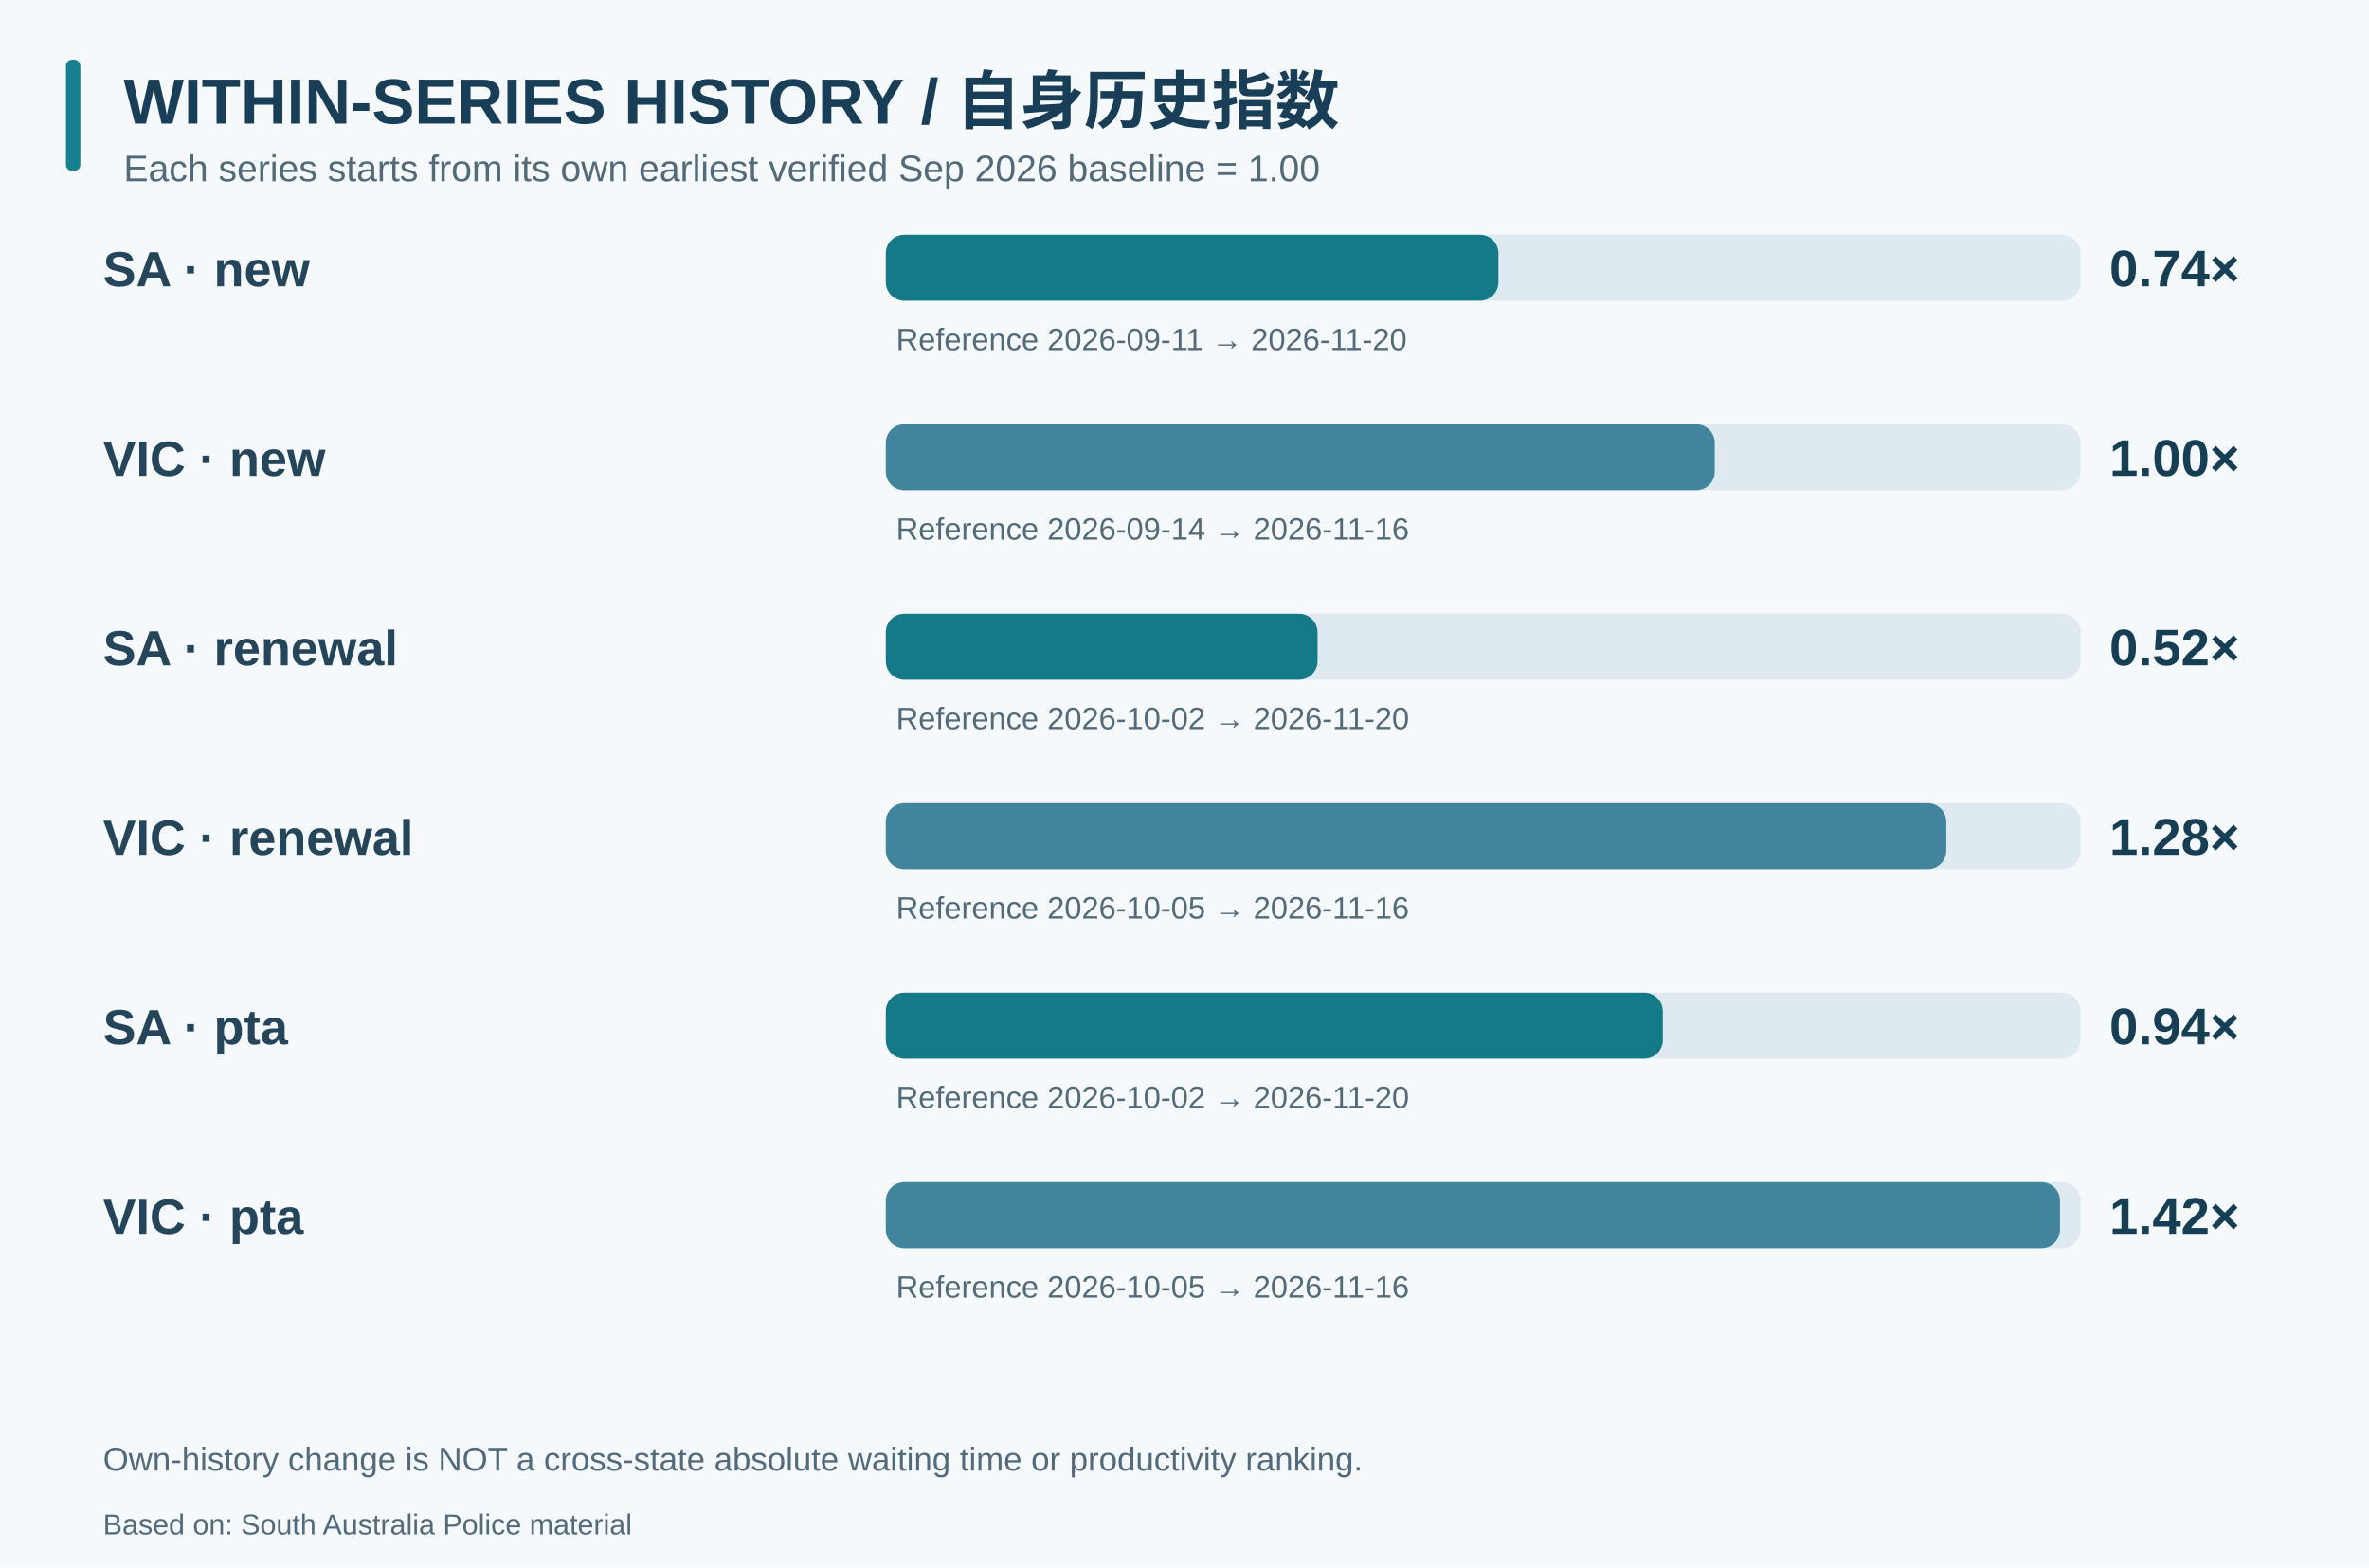
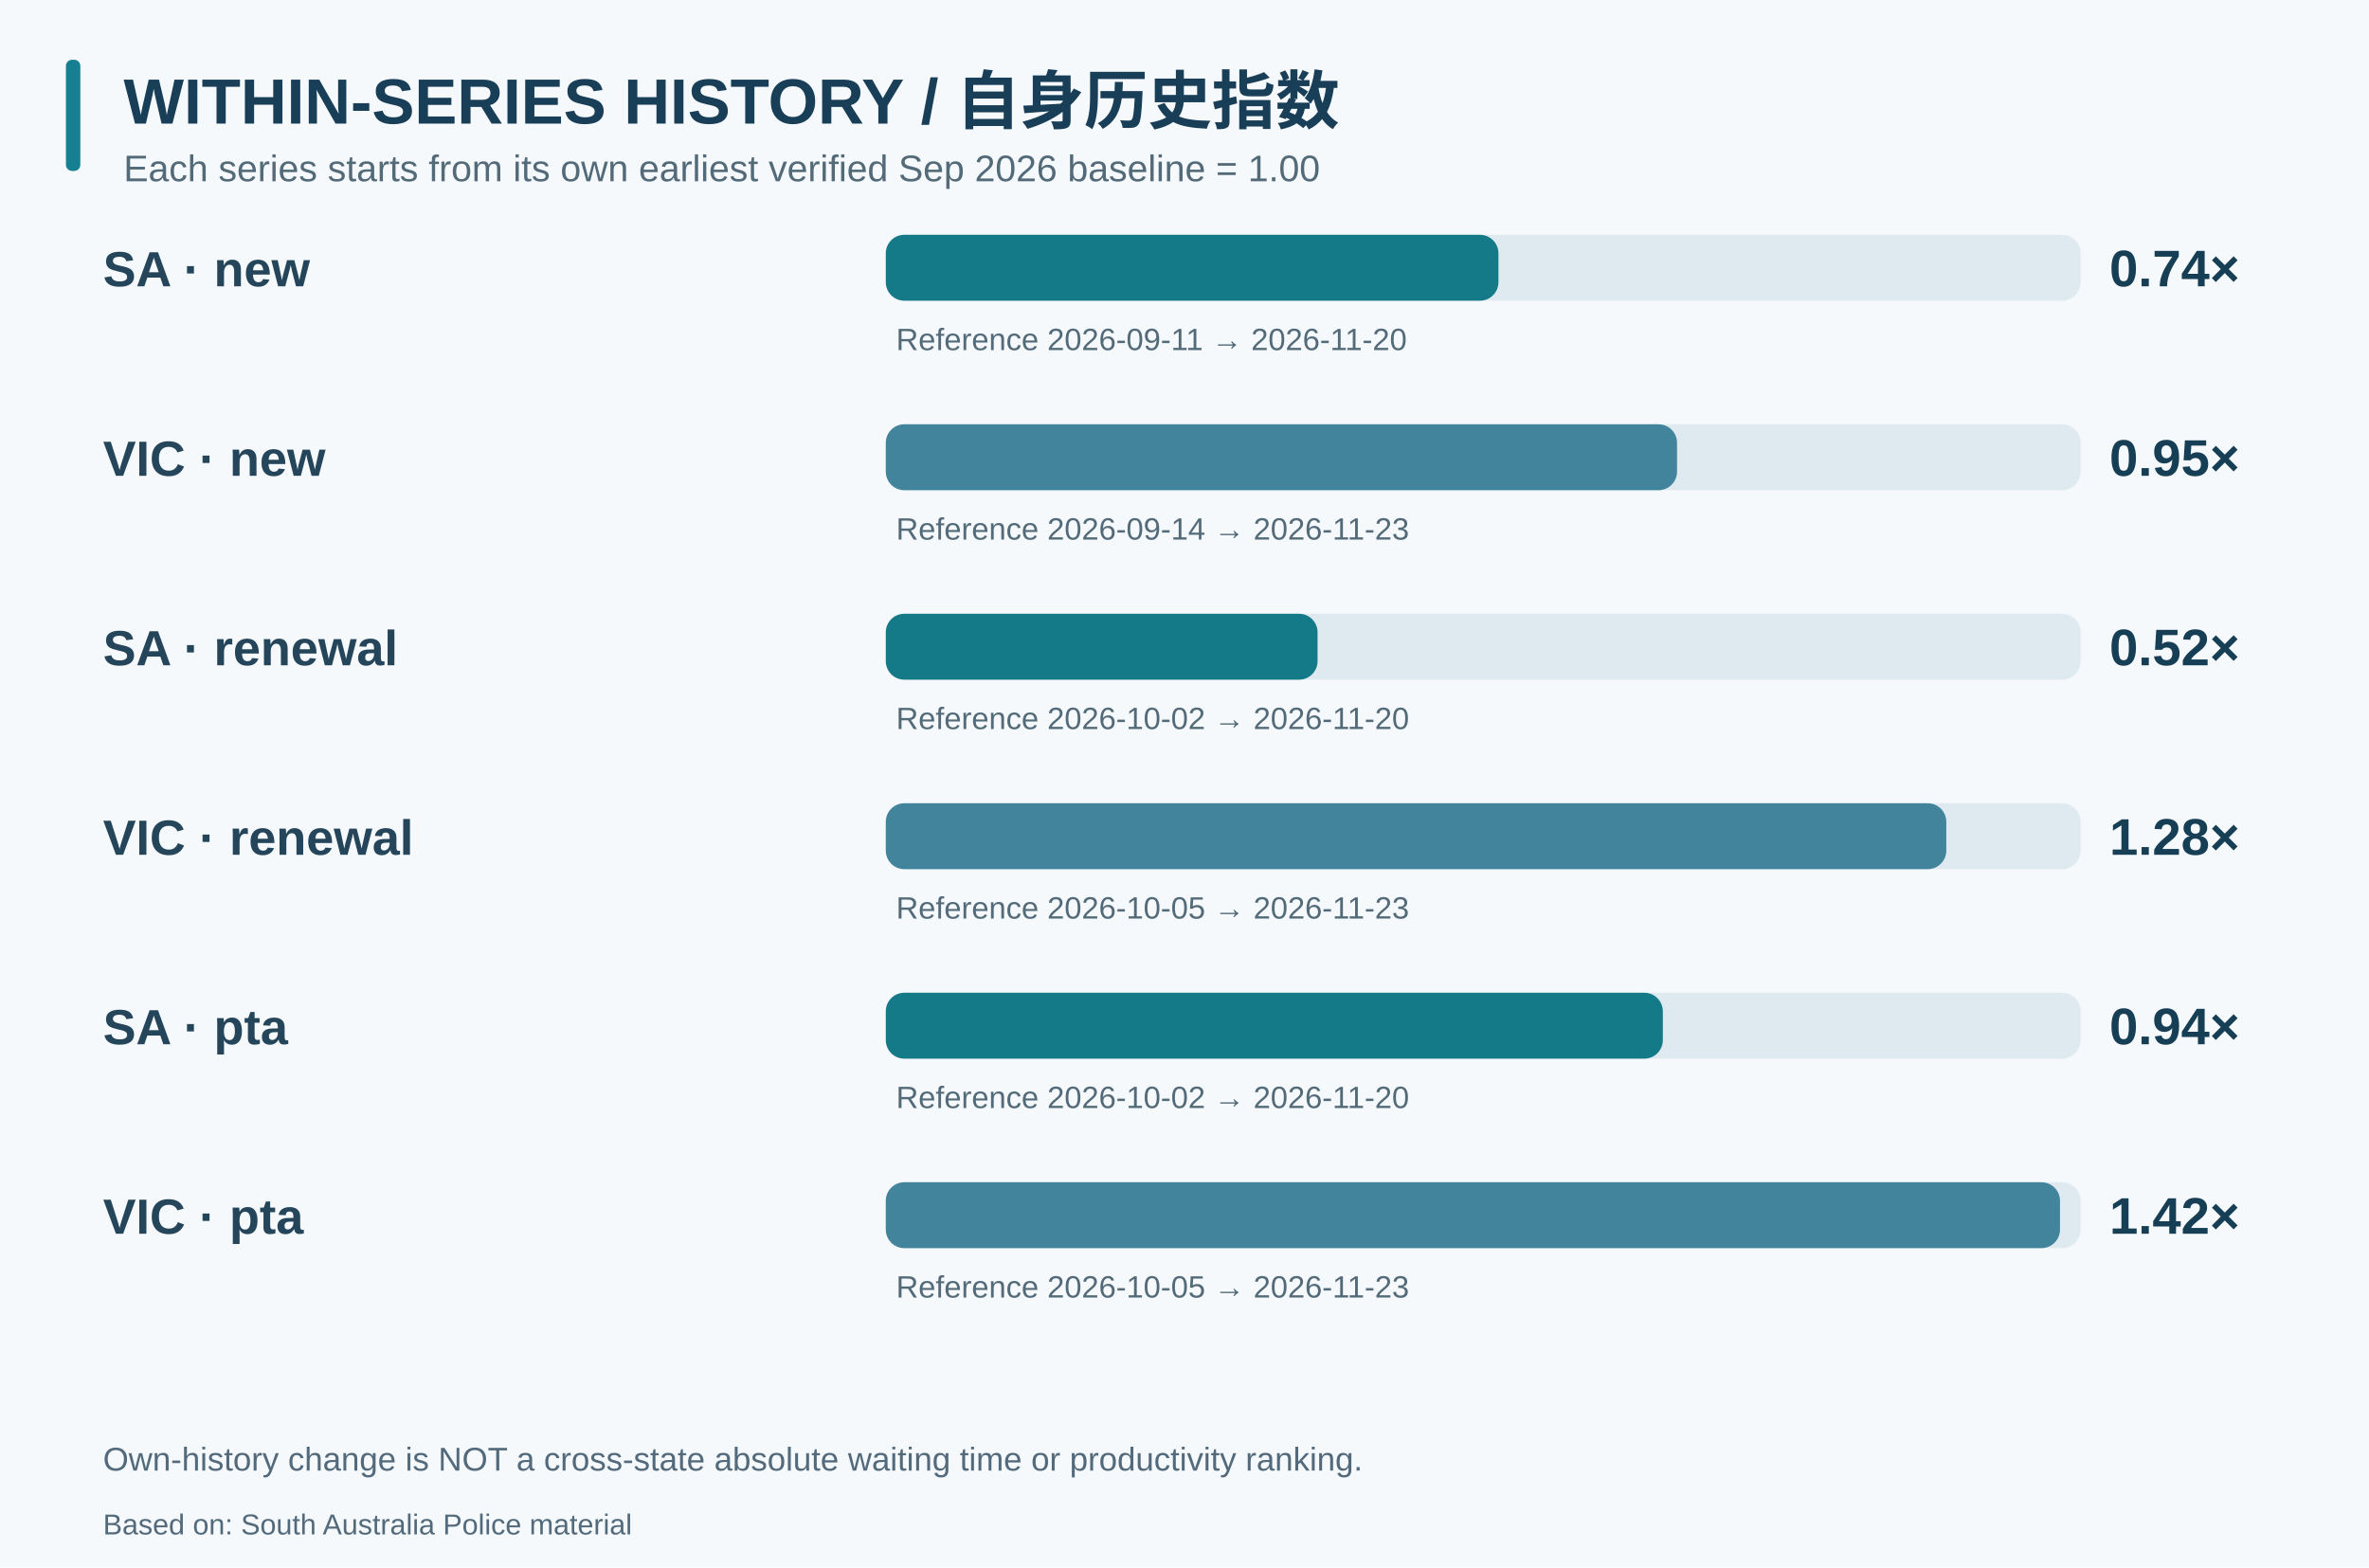
<svg xmlns="http://www.w3.org/2000/svg" width="1150" height="761" viewBox="0 0 1150 761" role="img" aria-label="WITHIN-SERIES HISTORY / 自身历史指数">
  <rect width="1150" height="761" fill="#f6f9fb" />
  <rect x="32" y="29" width="7" height="54" rx="3" fill="#168092" />
  <text x="60" y="60" font-size="31" font-weight="700" font-family="Arial,sans-serif" fill="#193e57">WITHIN-SERIES HISTORY / 自身历史指数</text>
  <text x="60" y="88" font-size="18" font-family="Arial,sans-serif" fill="#536a79">Each series starts from its own earliest verified Sep 2026 baseline = 1.00</text>
  <text x="50" y="139" font-family="Arial,sans-serif" font-size="24" font-weight="700" fill="#24455a">SA · new</text>
  <rect x="430" y="114" width="580" height="32" rx="9" fill="#dfeaf0" />
  <rect x="430" y="114" width="297.4" height="32" rx="9" fill="#147a88" />
  <text x="1024" y="139" font-family="Arial,sans-serif" font-size="25" font-weight="700" fill="#163e55">0.74×</text>
  <text x="435" y="170" font-family="Arial,sans-serif" font-size="15" fill="#536a79">Reference 2026-09-11 → 2026-11-20</text>
  <text x="50" y="231" font-family="Arial,sans-serif" font-size="24" font-weight="700" fill="#24455a">VIC · new</text>
  <rect x="430" y="206" width="580" height="32" rx="9" fill="#dfeaf0" />
-   <rect x="430" y="206" width="402.4" height="32" rx="9" fill="#42849c" />
-   <text x="1024" y="231" font-family="Arial,sans-serif" font-size="25" font-weight="700" fill="#163e55">1.00×</text>
-   <text x="435" y="262" font-family="Arial,sans-serif" font-size="15" fill="#536a79">Reference 2026-09-14 → 2026-11-16</text>
+   <rect x="430" y="206" width="384.1" height="32" rx="9" fill="#42849c" />
+   <text x="1024" y="231" font-family="Arial,sans-serif" font-size="25" font-weight="700" fill="#163e55">0.95×</text>
+   <text x="435" y="262" font-family="Arial,sans-serif" font-size="15" fill="#536a79">Reference 2026-09-14 → 2026-11-23</text>
  <text x="50" y="323" font-family="Arial,sans-serif" font-size="24" font-weight="700" fill="#24455a">SA · renewal</text>
  <rect x="430" y="298" width="580" height="32" rx="9" fill="#dfeaf0" />
  <rect x="430" y="298" width="209.6" height="32" rx="9" fill="#147a88" />
  <text x="1024" y="323" font-family="Arial,sans-serif" font-size="25" font-weight="700" fill="#163e55">0.52×</text>
  <text x="435" y="354" font-family="Arial,sans-serif" font-size="15" fill="#536a79">Reference 2026-10-02 → 2026-11-20</text>
  <text x="50" y="415" font-family="Arial,sans-serif" font-size="24" font-weight="700" fill="#24455a">VIC · renewal</text>
  <rect x="430" y="390" width="580" height="32" rx="9" fill="#dfeaf0" />
  <rect x="430" y="390" width="514.8" height="32" rx="9" fill="#42849c" />
  <text x="1024" y="415" font-family="Arial,sans-serif" font-size="25" font-weight="700" fill="#163e55">1.28×</text>
-   <text x="435" y="446" font-family="Arial,sans-serif" font-size="15" fill="#536a79">Reference 2026-10-05 → 2026-11-16</text>
+   <text x="435" y="446" font-family="Arial,sans-serif" font-size="15" fill="#536a79">Reference 2026-10-05 → 2026-11-23</text>
  <text x="50" y="507" font-family="Arial,sans-serif" font-size="24" font-weight="700" fill="#24455a">SA · pta</text>
  <rect x="430" y="482" width="580" height="32" rx="9" fill="#dfeaf0" />
  <rect x="430" y="482" width="377.2" height="32" rx="9" fill="#147a88" />
  <text x="1024" y="507" font-family="Arial,sans-serif" font-size="25" font-weight="700" fill="#163e55">0.94×</text>
  <text x="435" y="538" font-family="Arial,sans-serif" font-size="15" fill="#536a79">Reference 2026-10-02 → 2026-11-20</text>
  <text x="50" y="599" font-family="Arial,sans-serif" font-size="24" font-weight="700" fill="#24455a">VIC · pta</text>
  <rect x="430" y="574" width="580" height="32" rx="9" fill="#dfeaf0" />
  <rect x="430" y="574" width="570.0" height="32" rx="9" fill="#42849c" />
  <text x="1024" y="599" font-family="Arial,sans-serif" font-size="25" font-weight="700" fill="#163e55">1.42×</text>
-   <text x="435" y="630" font-family="Arial,sans-serif" font-size="15" fill="#536a79">Reference 2026-10-05 → 2026-11-16</text>
+   <text x="435" y="630" font-family="Arial,sans-serif" font-size="15" fill="#536a79">Reference 2026-10-05 → 2026-11-23</text>
  <text x="50" y="714" font-family="Arial,sans-serif" font-size="16" fill="#526a7b">Own-history change is NOT a cross-state absolute waiting time or productivity ranking.</text>
  <text x="50" y="745" font-family="Arial,sans-serif" font-size="14" fill="#526a7b">Based on: South Australia Police material</text>
</svg>
